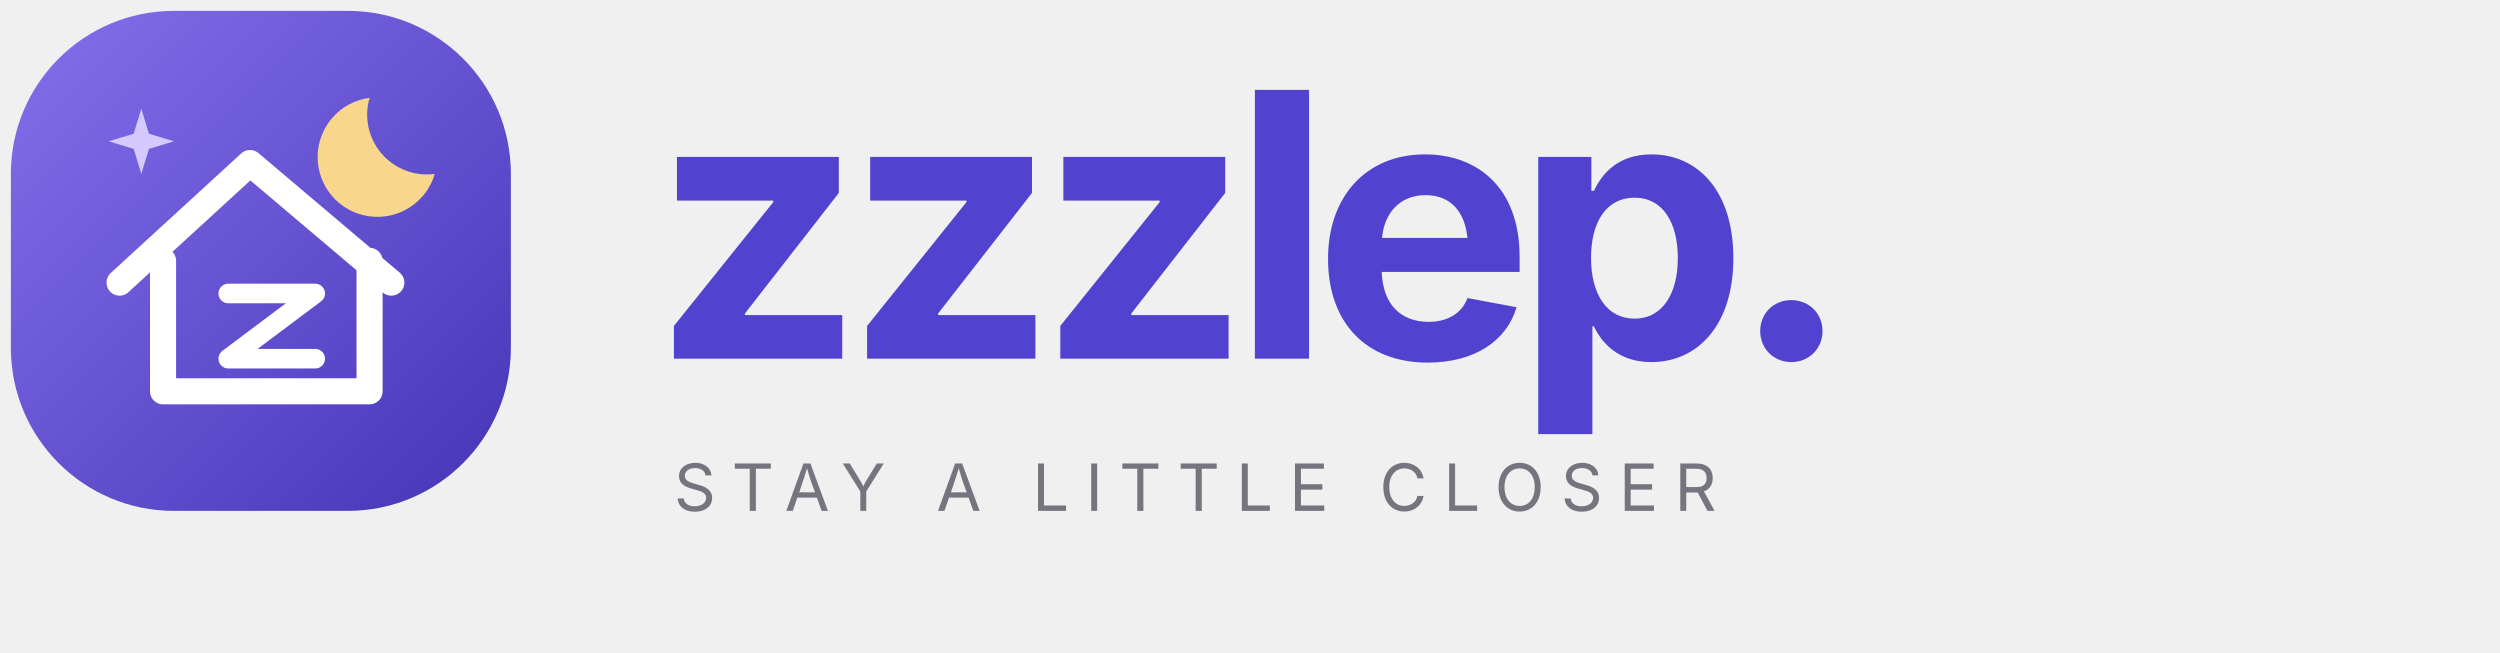
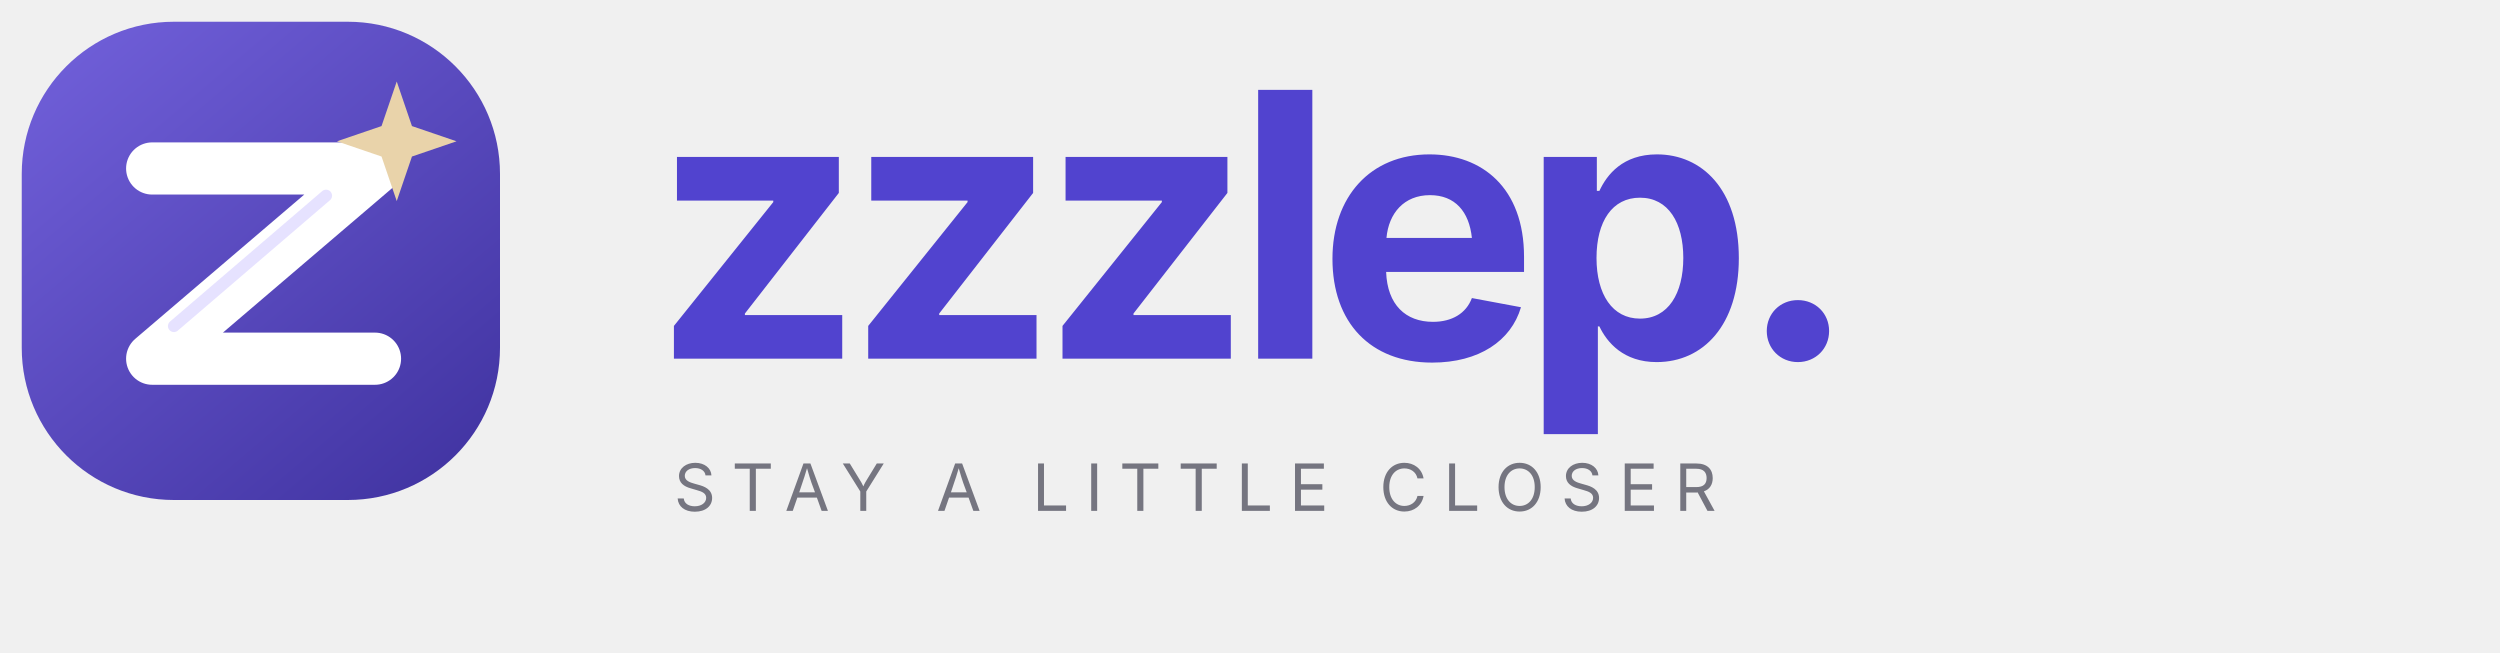
<svg xmlns="http://www.w3.org/2000/svg" viewBox="0 0 230 60" width="230" height="60" role="img" aria-label="Zzzlep">
  <defs>
-     <linearGradient id="g" x2="1" y2="1">
-       <stop stop-color="#8570ec" />
-       <stop offset="1" stop-color="#4435b6" />
+     <linearGradient id="g" x1="5" y1="2" x2="44" y2="48" gradientUnits="userSpaceOnUse">
+       <stop stop-color="#7160da" />
+       <stop offset="1" stop-color="#3e319e" />
    </linearGradient>
  </defs>
-   <rect x="1" y="1" width="46" height="46" rx="15" fill="url(#g)" />
-   <g stroke="white" stroke-width="2.4" stroke-linecap="round" stroke-linejoin="round" fill="none">
-     <path d="m11 26 12-11 13 11M15 24v12h19V24" />
-     <path d="M21 27h8l-8 6h8" stroke-width="1.8" />
-   </g>
-   <path d="M34 9a5.5 5.5 0 0 0 6 7 5.5 5.5 0 1 1-6-7Z" fill="#f8d78c" />
-   <path d="m13 10 .7 2.3L16 13l-2.3.7L13 16l-.7-2.3L10 13l2.3-.7Z" fill="#d5c9ff" />
-   <text x="60" y="33" fill="#5143cf" font-family="Inter,Arial,sans-serif" font-size="34" font-weight="750" letter-spacing="-1.7">zzzlep.</text>
+   <rect x="2" y="2" width="44" height="44" rx="14" fill="url(#g)" />
+   <path d="M14 15.5h20.5L14 33h20.5" stroke="white" stroke-width="4.8" stroke-linecap="round" stroke-linejoin="round" fill="none" />
+   <path d="m36.5 7.5 1.4 4.1 4.1 1.4-4.1 1.4-1.4 4.1-1.4-4.1-4.1-1.4 4.1-1.4z" fill="#e9d3aa" />
+   <path d="m16 30 14-12" stroke="#d9d2ff" stroke-width="1.1" stroke-linecap="round" opacity=".65" />
+   <text x="60" y="33" fill="#5143cf" font-family="Inter,Arial,sans-serif" font-size="34" font-weight="720" letter-spacing="-1.6">zzzlep.</text>
  <text x="62" y="47" fill="#757580" font-family="Inter,Arial,sans-serif" font-size="6" letter-spacing="1.5">STAY A LITTLE CLOSER</text>
</svg>
